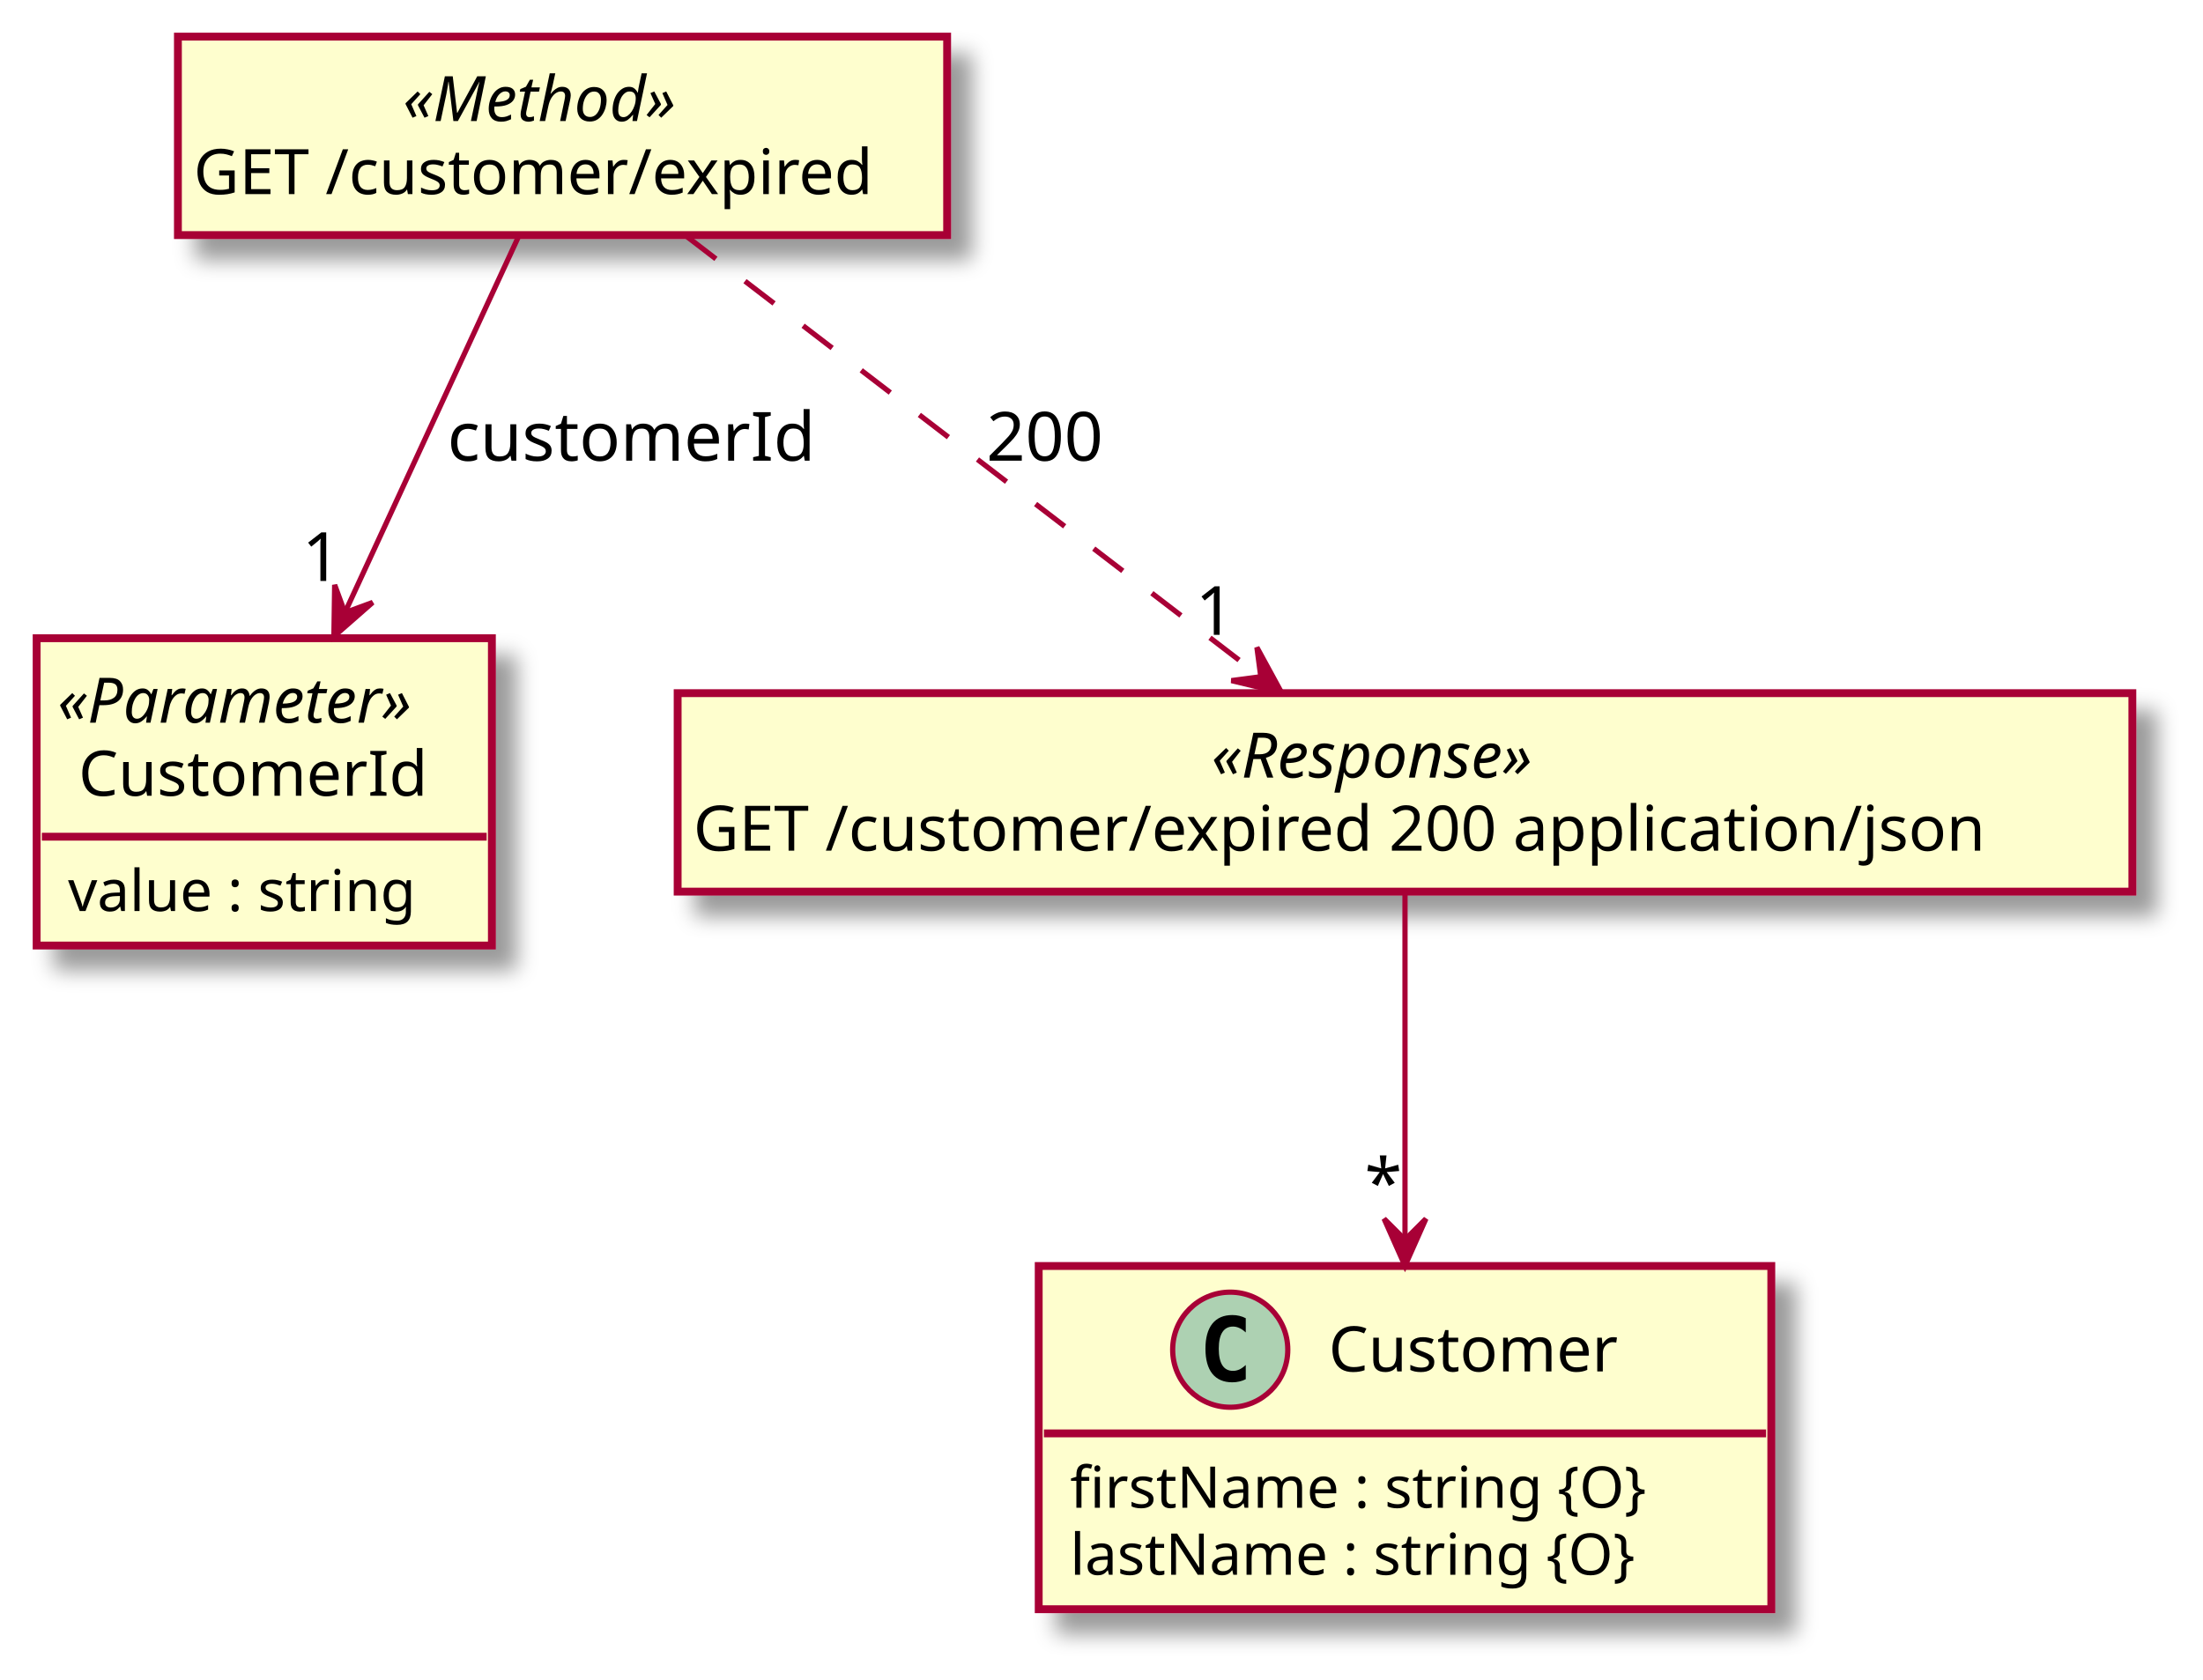
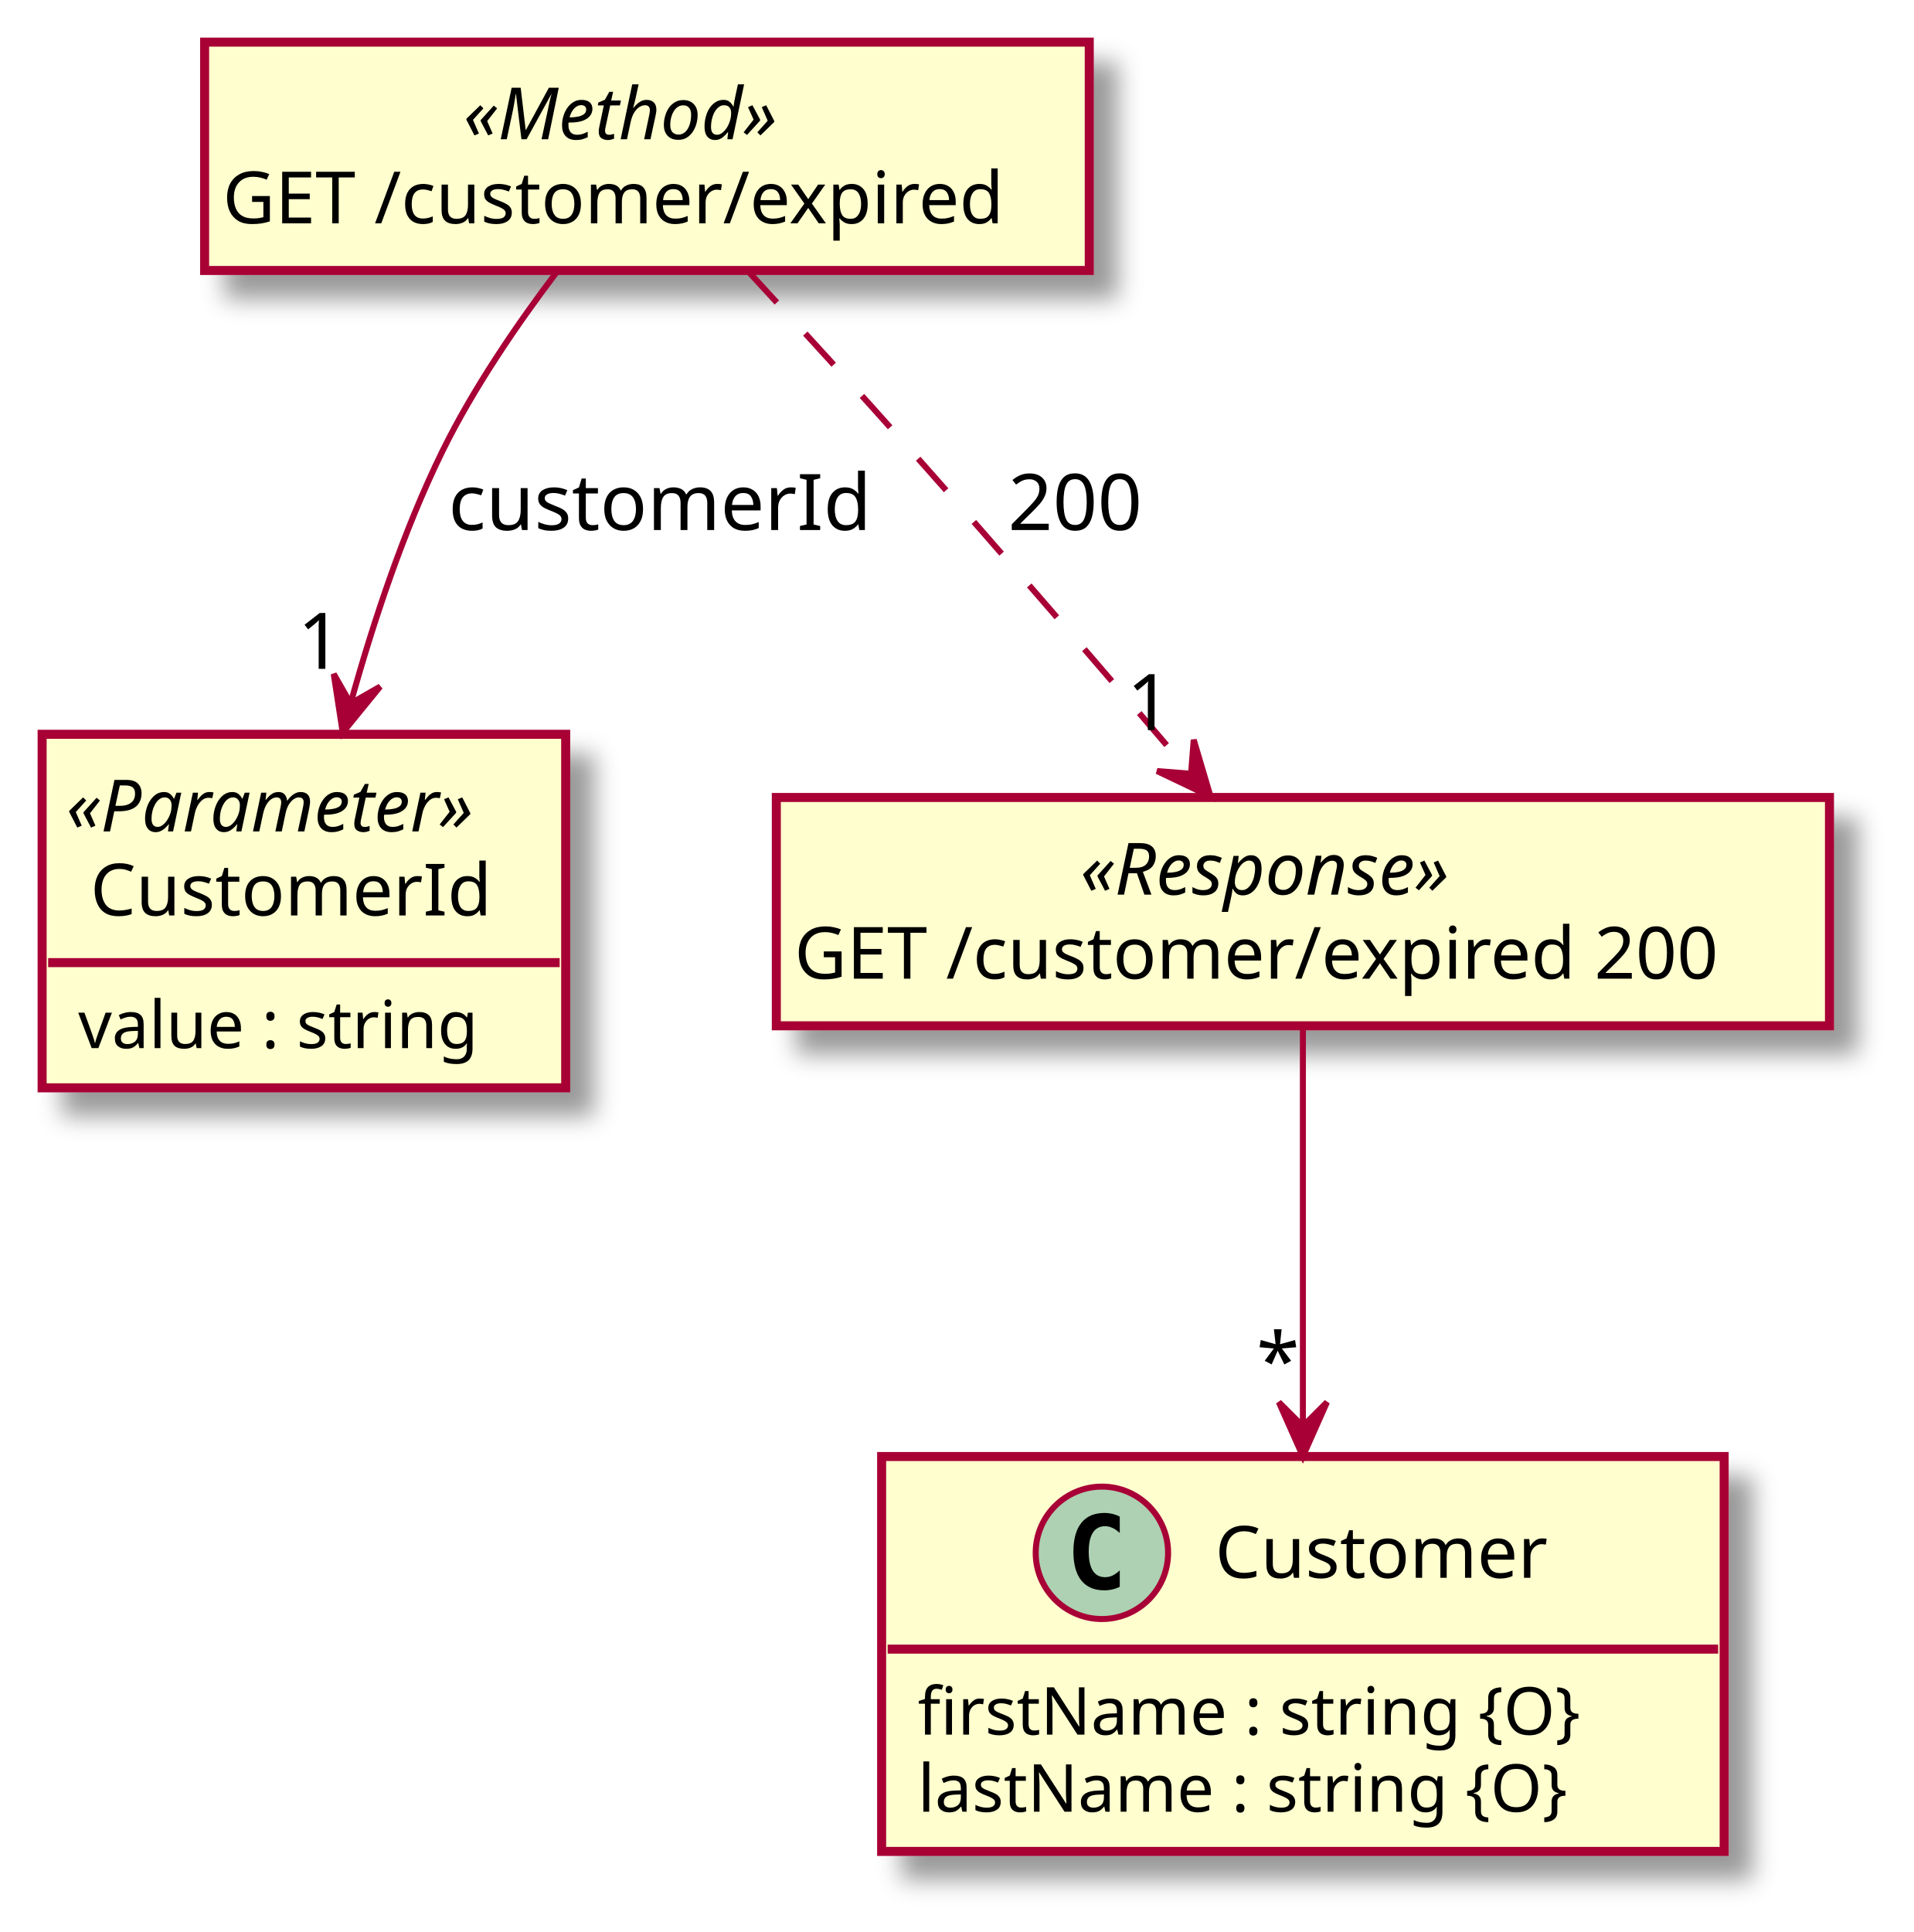
- <svg xmlns="http://www.w3.org/2000/svg" contentScriptType="application/ecmascript" contentStyleType="text/css" height="321px" preserveAspectRatio="none" style="width:421px;height:321px;" version="1.1" viewBox="0 0 421 321" width="421px" zoomAndPan="magnify">
+ <svg xmlns="http://www.w3.org/2000/svg" contentScriptType="application/ecmascript" contentStyleType="text/css" height="321px" preserveAspectRatio="none" style="width:318px;height:321px;" version="1.1" viewBox="0 0 318 321" width="318px" zoomAndPan="magnify">
  <defs>
-     <filter height="300%" id="f12o077kusz2bb" width="300%" x="-1" y="-1">
+     <filter height="300%" id="f11zgugamzq2vo" width="300%" x="-1" y="-1">
      <feGaussianBlur result="blurOut" stdDeviation="2.0" />
      <feColorMatrix in="blurOut" result="blurOut2" type="matrix" values="0 0 0 0 0 0 0 0 0 0 0 0 0 0 0 0 0 0 .4 0" />
      <feOffset dx="4.0" dy="4.0" in="blurOut2" result="blurOut3" />
      <feBlend in="SourceGraphic" in2="blurOut3" mode="normal" />
    </filter>
  </defs>
  <g>
-     <rect codeLine="8" fill="#FEFECE" filter="url(#f12o077kusz2bb)" height="65.609" id="Customer" style="stroke:#A80036;stroke-width:1.5;" width="140" x="198.5" y="242" />
-     <ellipse cx="235.1" cy="258" fill="#ADD1B2" rx="11" ry="11" style="stroke:#A80036;stroke-width:1.0;" />
-     <path d="M238.069,263.641 Q237.491,263.938 236.85,264.078 Q236.209,264.234 235.506,264.234 Q233.006,264.234 231.678,262.594 Q230.366,260.938 230.366,257.812 Q230.366,254.688 231.678,253.031 Q233.006,251.375 235.506,251.375 Q236.209,251.375 236.85,251.531 Q237.506,251.688 238.069,251.984 L238.069,254.703 Q237.444,254.125 236.85,253.859 Q236.256,253.578 235.631,253.578 Q234.287,253.578 233.6,254.656 Q232.912,255.719 232.912,257.812 Q232.912,259.906 233.6,260.984 Q234.287,262.047 235.631,262.047 Q236.256,262.047 236.85,261.781 Q237.444,261.5 238.069,260.922 L238.069,263.641 Z " fill="#000000" />
-     <text fill="#000000" font-family="sans-serif" font-size="12" lengthAdjust="spacing" textLength="60" x="253.9" y="262.154">Customer</text>
-     <line style="stroke:#A80036;stroke-width:1.5;" x1="199.5" x2="337.5" y1="274" y2="274" />
-     <text fill="#000000" font-family="sans-serif" font-size="11" lengthAdjust="spacing" textLength="128" x="204.5" y="288.21">firstName : string {O}</text>
-     <text fill="#000000" font-family="sans-serif" font-size="11" lengthAdjust="spacing" textLength="126" x="204.5" y="301.015">lastName : string {O}</text>
-     <rect codeLine="13" fill="#FEFECE" filter="url(#f12o077kusz2bb)" height="58.742" id="CustomerId" style="stroke:#A80036;stroke-width:1.5;" width="87" x="7" y="122" />
+     <rect codeLine="8" fill="#FEFECE" filter="url(#f11zgugamzq2vo)" height="65.609" id="Customer" style="stroke:#A80036;stroke-width:1.5;" width="140" x="146.5" y="242" />
+     <ellipse cx="183.1" cy="258" fill="#ADD1B2" rx="11" ry="11" style="stroke:#A80036;stroke-width:1.0;" />
+     <path d="M186.069,263.641 Q185.491,263.938 184.85,264.078 Q184.209,264.234 183.506,264.234 Q181.006,264.234 179.678,262.594 Q178.366,260.938 178.366,257.812 Q178.366,254.688 179.678,253.031 Q181.006,251.375 183.506,251.375 Q184.209,251.375 184.85,251.531 Q185.506,251.688 186.069,251.984 L186.069,254.703 Q185.444,254.125 184.85,253.859 Q184.256,253.578 183.631,253.578 Q182.287,253.578 181.6,254.656 Q180.912,255.719 180.912,257.812 Q180.912,259.906 181.6,260.984 Q182.287,262.047 183.631,262.047 Q184.256,262.047 184.85,261.781 Q185.444,261.5 186.069,260.922 L186.069,263.641 Z " fill="#000000" />
+     <text fill="#000000" font-family="sans-serif" font-size="12" lengthAdjust="spacing" textLength="60" x="201.9" y="262.154">Customer</text>
+     <line style="stroke:#A80036;stroke-width:1.5;" x1="147.5" x2="285.5" y1="274" y2="274" />
+     <text fill="#000000" font-family="sans-serif" font-size="11" lengthAdjust="spacing" textLength="128" x="152.5" y="288.21">firstName : string {O}</text>
+     <text fill="#000000" font-family="sans-serif" font-size="11" lengthAdjust="spacing" textLength="126" x="152.5" y="301.015">lastName : string {O}</text>
+     <rect codeLine="13" fill="#FEFECE" filter="url(#f11zgugamzq2vo)" height="58.742" id="CustomerId" style="stroke:#A80036;stroke-width:1.5;" width="87" x="7" y="122" />
    <text fill="#000000" font-family="sans-serif" font-size="12" font-style="italic" lengthAdjust="spacing" textLength="79" x="11" y="138.139">«Parameter»</text>
    <text fill="#000000" font-family="sans-serif" font-size="12" lengthAdjust="spacing" textLength="71" x="15" y="152.107">CustomerId</text>
    <line style="stroke:#A80036;stroke-width:1.5;" x1="8" x2="93" y1="159.938" y2="159.938" />
    <text fill="#000000" font-family="sans-serif" font-size="11" lengthAdjust="spacing" textLength="75" x="13" y="174.148">value : string</text>
-     <rect codeLine="17" fill="#FEFECE" filter="url(#f12o077kusz2bb)" height="37.938" id="GET /customer/expired" style="stroke:#A80036;stroke-width:1.5;" width="147" x="34" y="7" />
+     <rect codeLine="17" fill="#FEFECE" filter="url(#f11zgugamzq2vo)" height="37.938" id="GET /customer/expired" style="stroke:#A80036;stroke-width:1.5;" width="147" x="34" y="7" />
    <text fill="#000000" font-family="sans-serif" font-size="12" font-style="italic" lengthAdjust="spacing" textLength="61" x="77" y="23.139">«Method»</text>
    <text fill="#000000" font-family="sans-serif" font-size="12" lengthAdjust="spacing" textLength="141" x="37" y="37.107">GET /customer/expired</text>
-     <rect codeLine="20" fill="#FEFECE" filter="url(#f12o077kusz2bb)" height="37.938" id="GET /customer/expired 200 application/json" style="stroke:#A80036;stroke-width:1.5;" width="278" x="129.5" y="132.5" />
-     <text fill="#000000" font-family="sans-serif" font-size="12" font-style="italic" lengthAdjust="spacing" textLength="74" x="231.5" y="148.639">«Response»</text>
-     <text fill="#000000" font-family="sans-serif" font-size="12" lengthAdjust="spacing" textLength="272" x="132.5" y="162.607">GET /customer/expired 200 application/json</text>
-     <path codeLine="23" d="M99.09,45.22 C90.42,64.02 76.69,93.75 66.04,116.83 " fill="none" id="GET /customer/expired-to-CustomerId" style="stroke:#A80036;stroke-width:1.0;" />
-     <polygon fill="#A80036" points="63.81,121.65,71.217,115.159,65.908,117.112,63.956,111.802,63.81,121.65" style="stroke:#A80036;stroke-width:1.0;" />
-     <text fill="#000000" font-family="sans-serif" font-size="13" lengthAdjust="spacing" textLength="72" x="85.5" y="88.067">customerId</text>
-     <text fill="#000000" font-family="sans-serif" font-size="13" lengthAdjust="spacing" textLength="8" x="57.73" y="111.054">1</text>
-     <path codeLine="25" d="M268.5,170.69 C268.5,188.1 268.5,214.87 268.5,236.8 " fill="none" id="GET /customer/expired 200 application/json-to-Customer" style="stroke:#A80036;stroke-width:1.0;" />
-     <polygon fill="#A80036" points="268.5,241.97,272.5,232.97,268.5,236.97,264.5,232.97,268.5,241.97" style="stroke:#A80036;stroke-width:1.0;" />
-     <text fill="#000000" font-family="sans-serif" font-size="13" lengthAdjust="spacing" textLength="7" x="260.778" y="230.732">*</text>
-     <path codeLine="27" d="M131.26,45.22 C160.47,67.63 209.98,105.61 240.86,129.3 " fill="none" id="GET /customer/expired-to-GET /customer/expired 200 application/json" style="stroke:#A80036;stroke-width:1.0;stroke-dasharray:7.0,7.0;" />
-     <polygon fill="#A80036" points="244.91,132.4,240.199,123.751,240.941,129.359,235.333,130.101,244.91,132.4" style="stroke:#A80036;stroke-width:1.0;" />
-     <text fill="#000000" font-family="sans-serif" font-size="13" lengthAdjust="spacing" textLength="24" x="188.5" y="88.067">200</text>
-     <text fill="#000000" font-family="sans-serif" font-size="13" lengthAdjust="spacing" textLength="8" x="228.461" y="121.351">1</text>
+     <rect codeLine="20" fill="#FEFECE" filter="url(#f11zgugamzq2vo)" height="37.938" id="GET /customer/expired 200" style="stroke:#A80036;stroke-width:1.5;" width="175" x="129" y="132.5" />
+     <text fill="#000000" font-family="sans-serif" font-size="12" font-style="italic" lengthAdjust="spacing" textLength="74" x="179.5" y="148.639">«Response»</text>
+     <text fill="#000000" font-family="sans-serif" font-size="12" lengthAdjust="spacing" textLength="169" x="132" y="162.607">GET /customer/expired 200</text>
+     <path codeLine="23" d="M92.45,45.27 C85.93,53.89 78.63,64.55 73.5,75 C67.05,88.15 61.98,103.48 58.26,116.87 " fill="none" id="GET /customer/expired-to-CustomerId" style="stroke:#A80036;stroke-width:1.0;" />
+     <polygon fill="#A80036" points="56.95,121.71,63.173,114.076,58.263,116.885,55.454,111.975,56.95,121.71" style="stroke:#A80036;stroke-width:1.0;" />
+     <text fill="#000000" font-family="sans-serif" font-size="13" lengthAdjust="spacing" textLength="72" x="74.5" y="88.067">customerId</text>
+     <text fill="#000000" font-family="sans-serif" font-size="13" lengthAdjust="spacing" textLength="8" x="49.455" y="111.126">1</text>
+     <path codeLine="25" d="M216.5,170.69 C216.5,188.1 216.5,214.87 216.5,236.8 " fill="none" id="GET /customer/expired 200-to-Customer" style="stroke:#A80036;stroke-width:1.0;" />
+     <polygon fill="#A80036" points="216.5,241.97,220.5,232.97,216.5,236.97,212.5,232.97,216.5,241.97" style="stroke:#A80036;stroke-width:1.0;" />
+     <text fill="#000000" font-family="sans-serif" font-size="13" lengthAdjust="spacing" textLength="7" x="208.778" y="230.732">*</text>
+     <path codeLine="27" d="M124.35,45.11 C132.6,54.05 142.64,65.03 151.5,75 C167.25,92.73 184.77,113.12 197.65,128.24 " fill="none" id="GET /customer/expired-to-GET /customer/expired 200" style="stroke:#A80036;stroke-width:1.0;stroke-dasharray:7.0,7.0;" />
+     <polygon fill="#A80036" points="201.16,132.36,198.36,122.917,197.914,128.557,192.275,128.111,201.16,132.36" style="stroke:#A80036;stroke-width:1.0;" />
+     <text fill="#000000" font-family="sans-serif" font-size="13" lengthAdjust="spacing" textLength="24" x="167.5" y="88.067">200</text>
+     <text fill="#000000" font-family="sans-serif" font-size="13" lengthAdjust="spacing" textLength="8" x="187.237" y="121.298">1</text>
  </g>
</svg>
